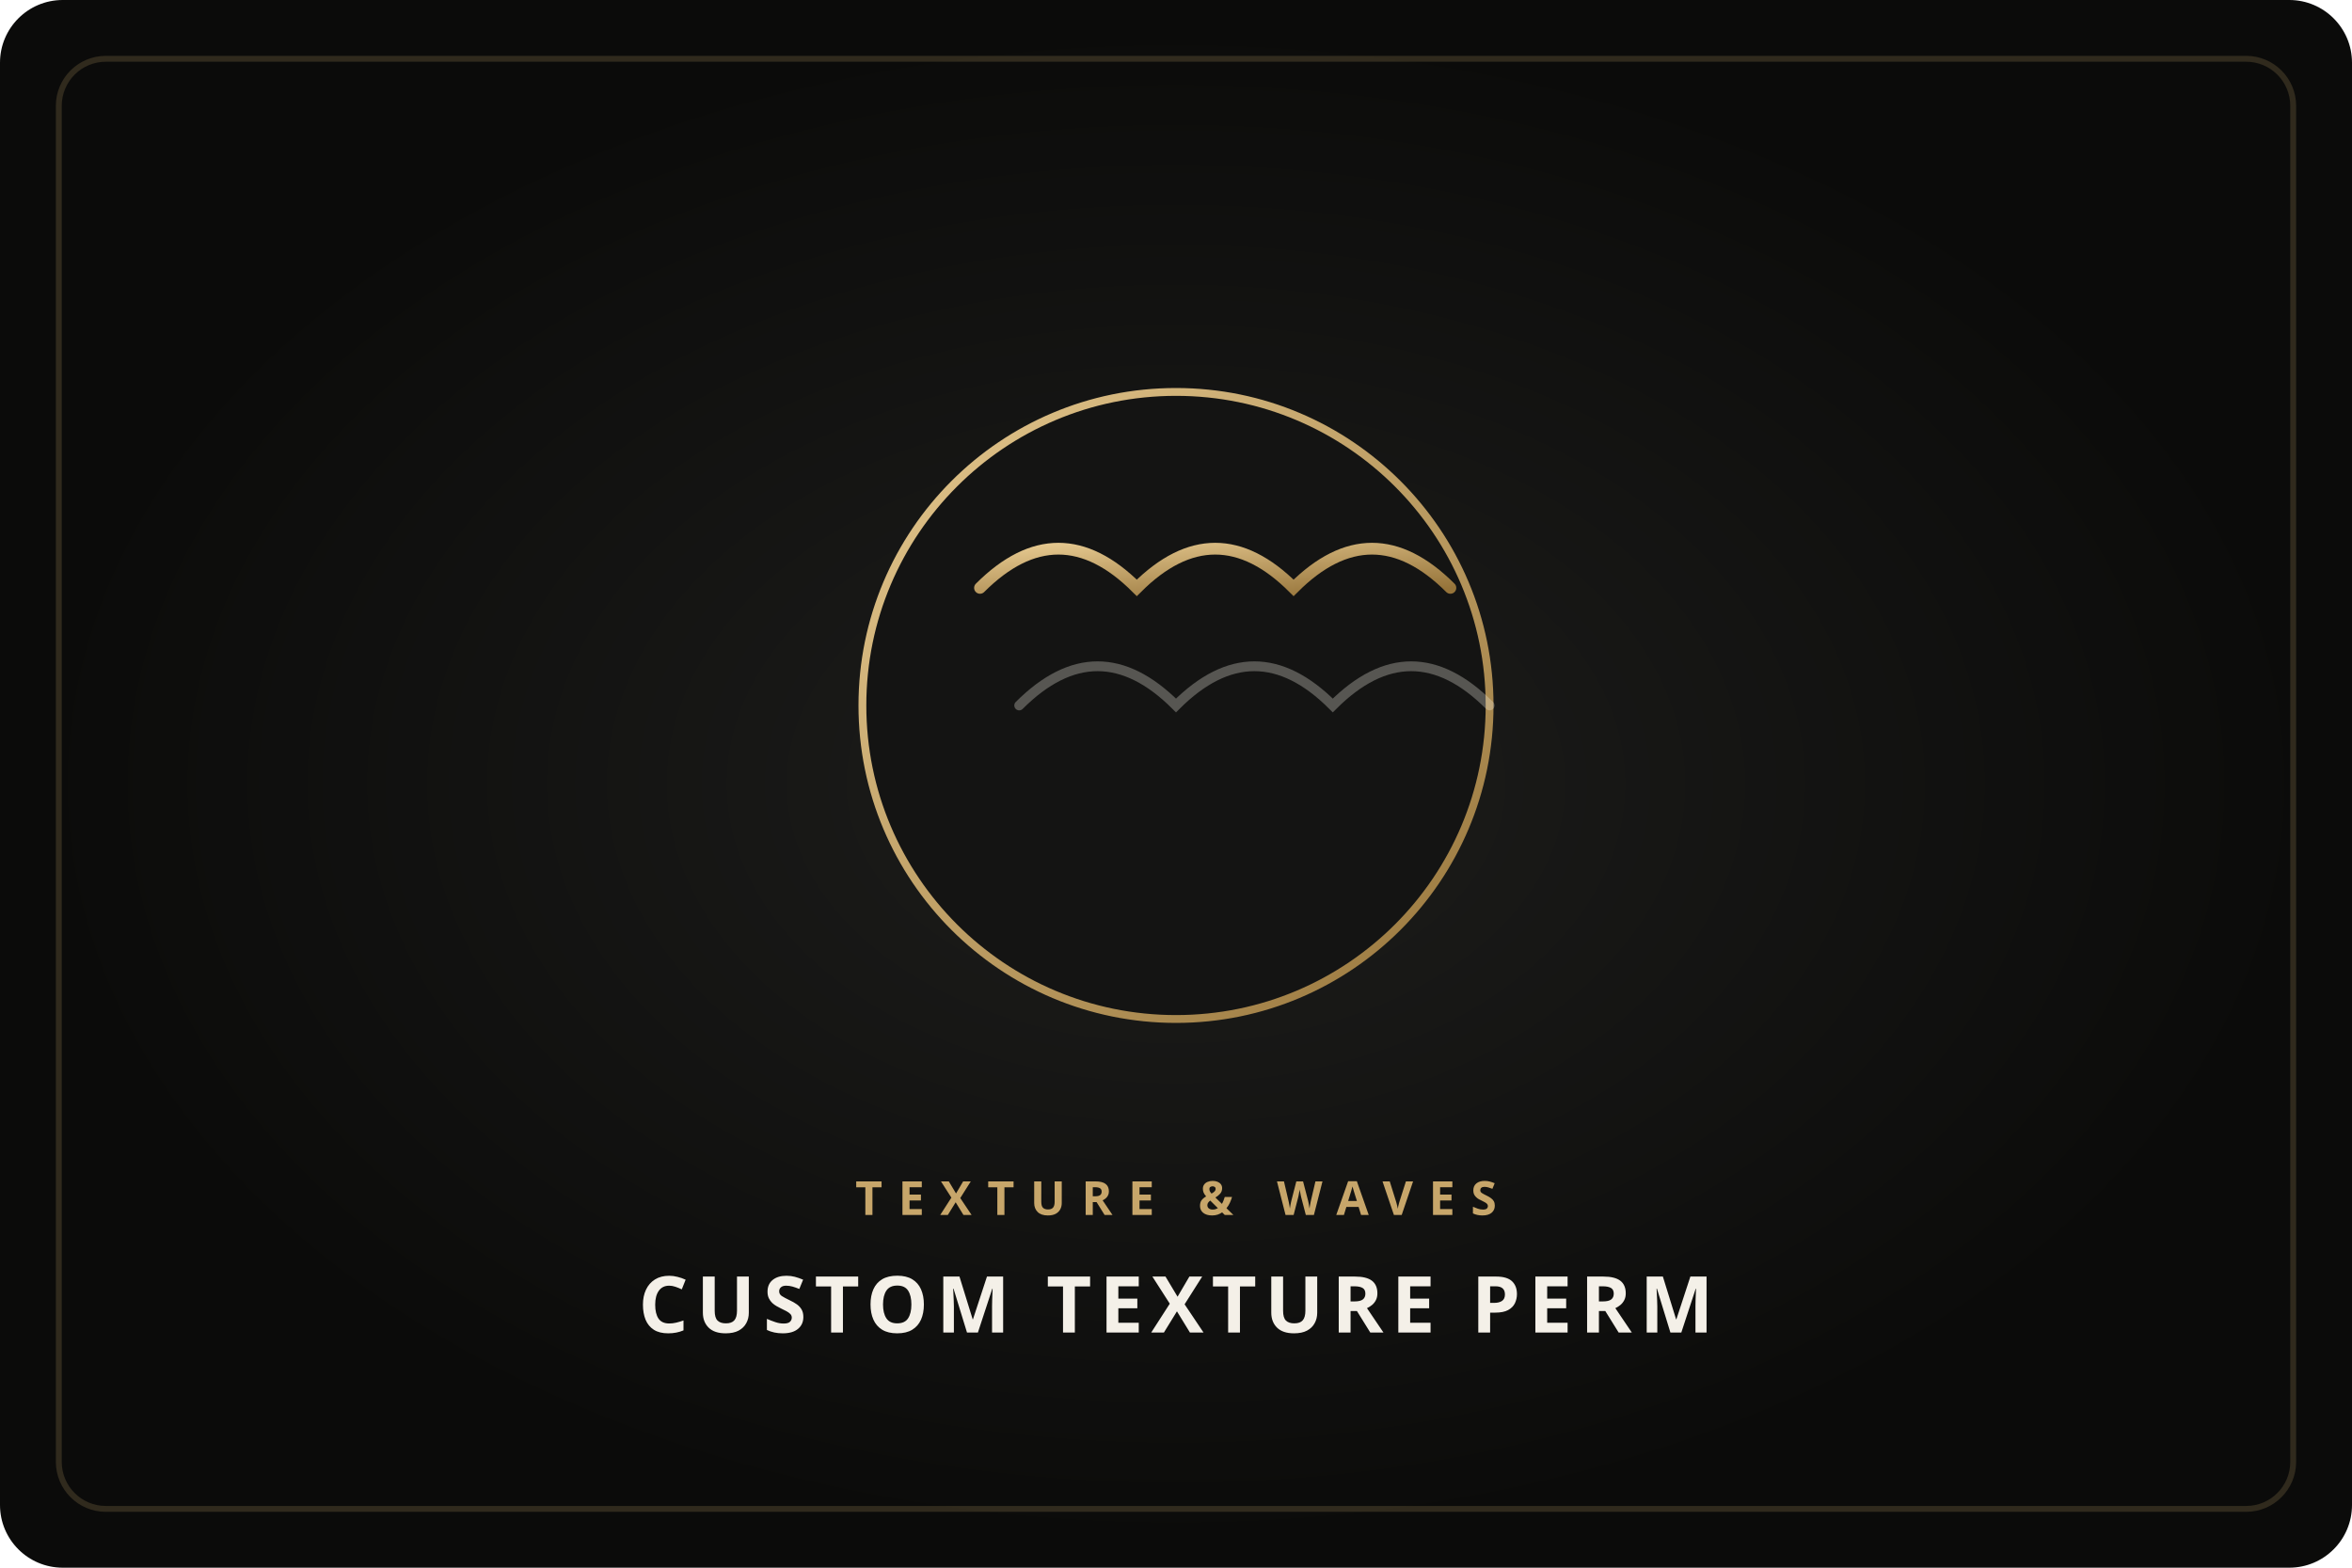
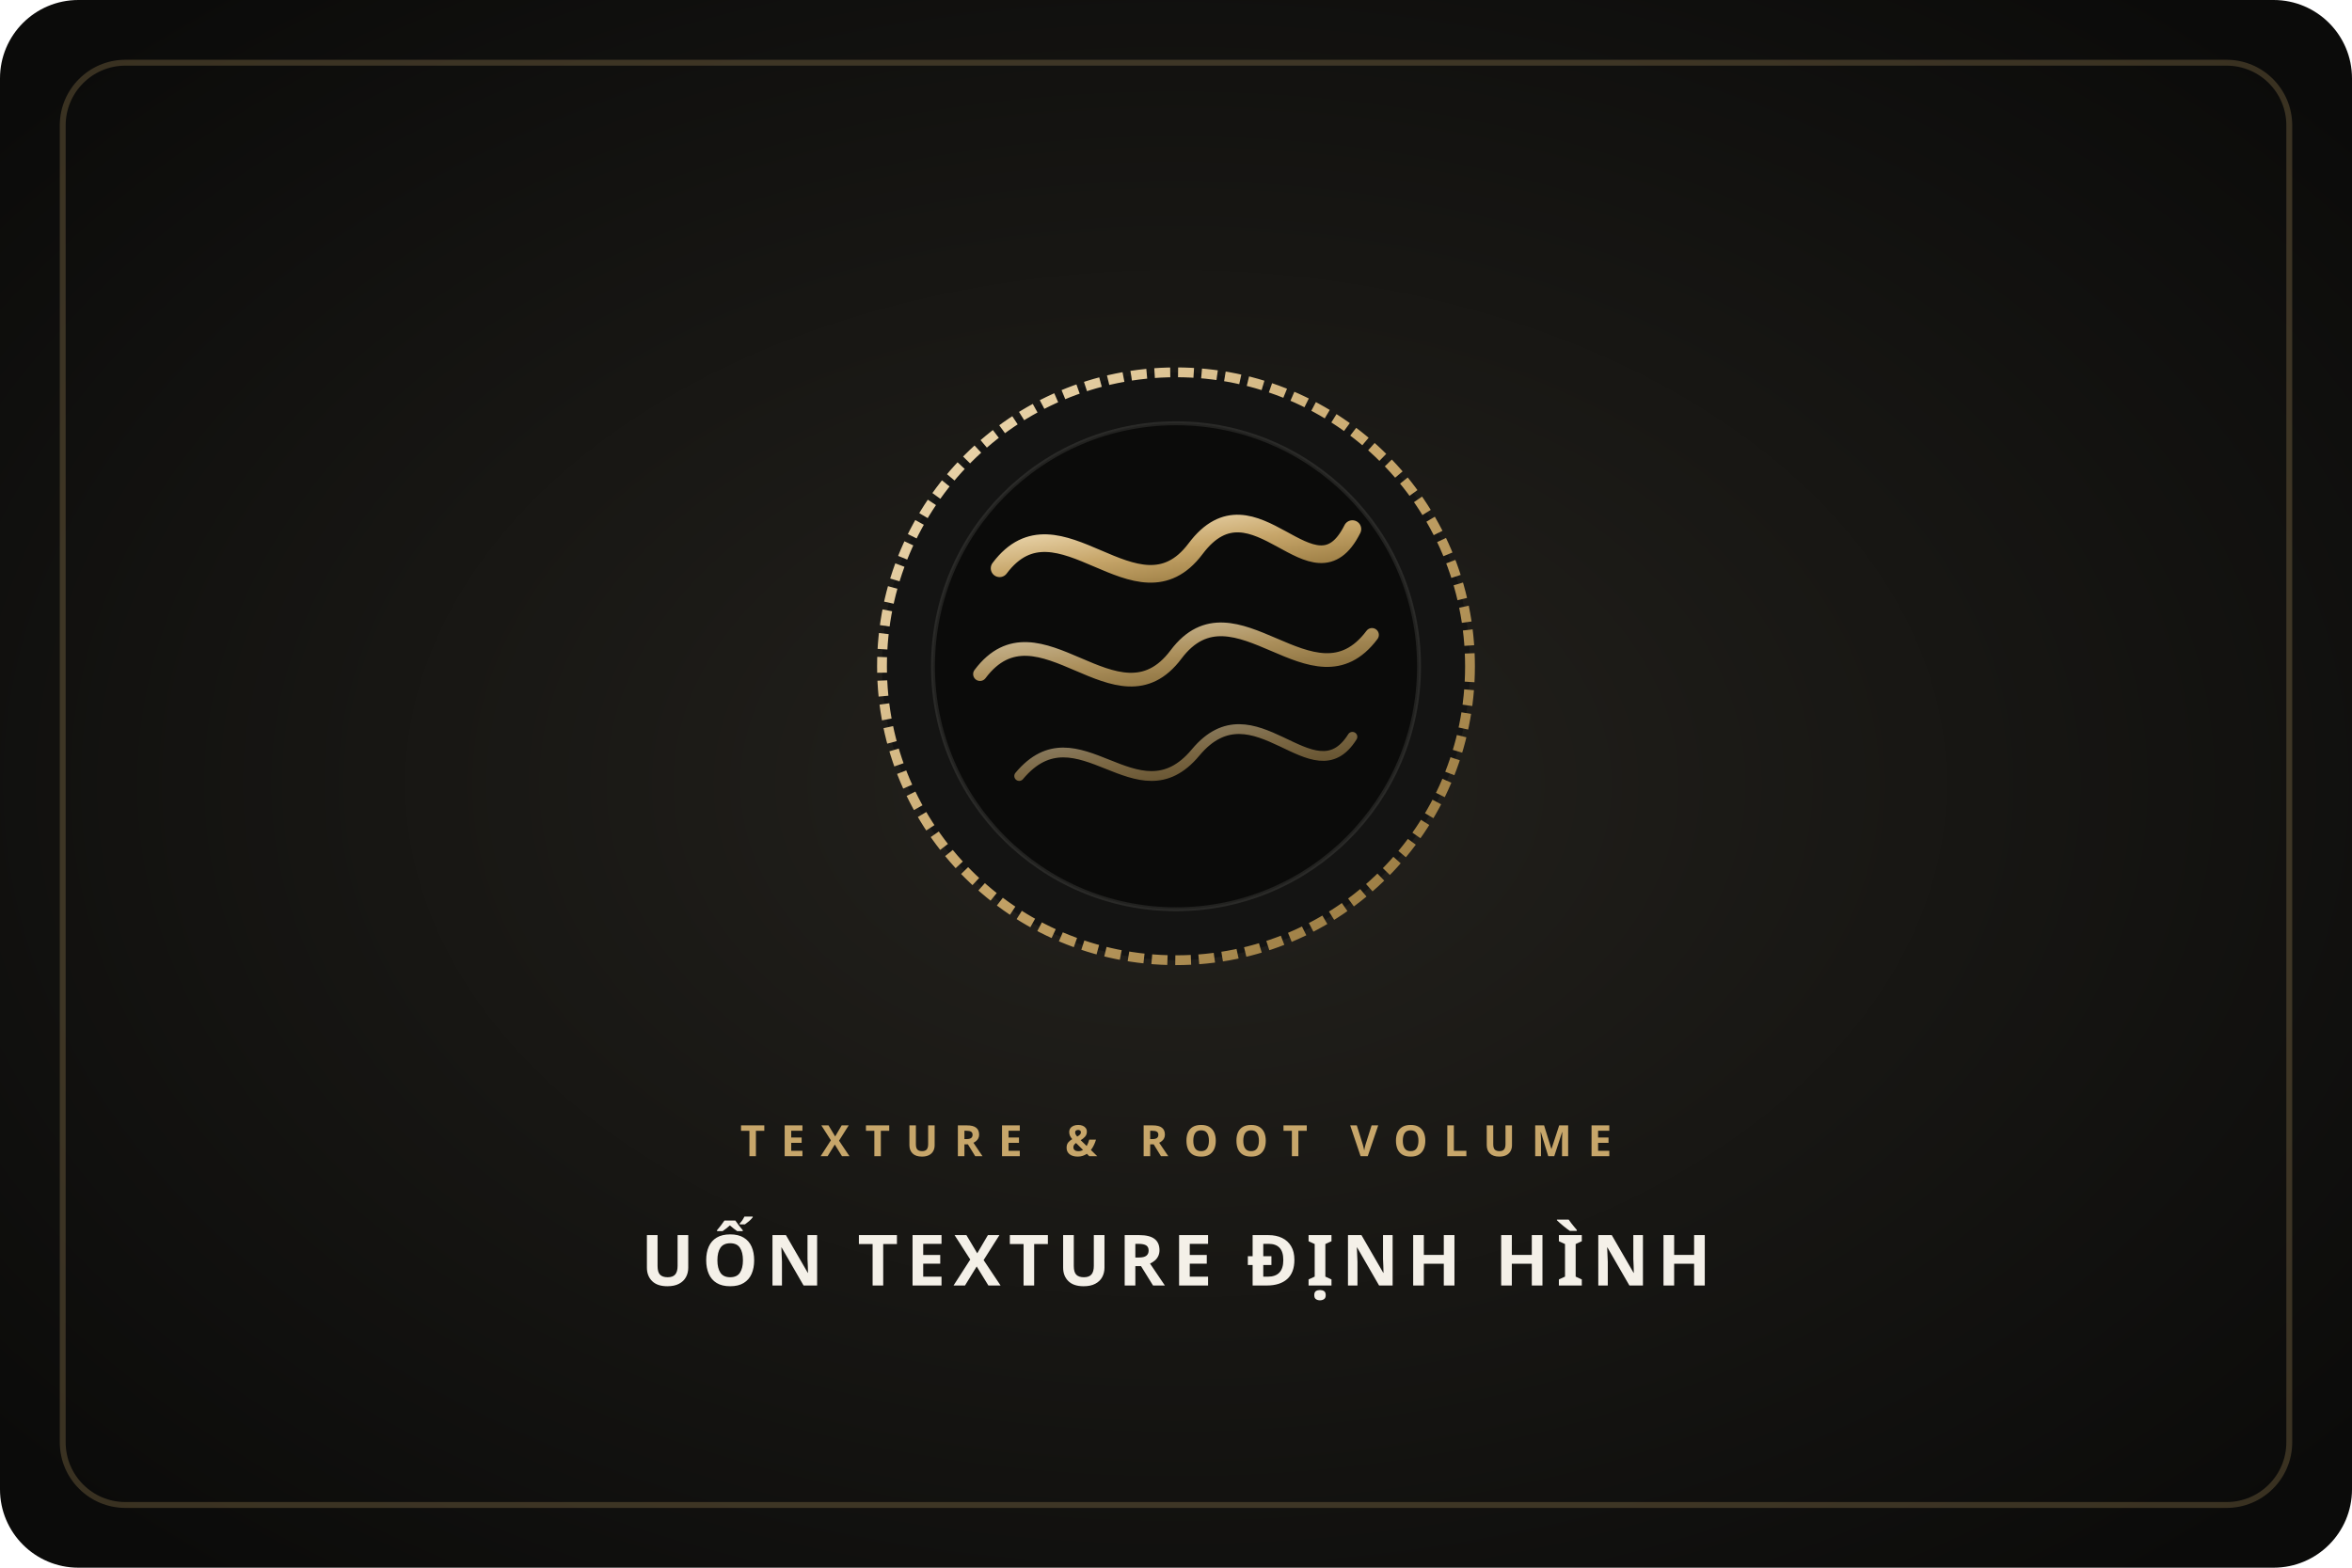
<svg xmlns="http://www.w3.org/2000/svg" viewBox="0 0 600 400" width="600" height="400">
  <defs>
-     <radialGradient id="srvGlow4" cx="50%" cy="50%" r="60%">
-       <stop offset="0%" stop-color="#1E1E1C" />
-       <stop offset="80%" stop-color="#0B0B0A" />
+     <radialGradient id="srvGlow4" cx="50%" cy="50%" r="65%">
+       <stop offset="0%" stop-color="#24221D" />
+       <stop offset="100%" stop-color="#0B0B0A" />
    </radialGradient>
-     <linearGradient id="gold" x1="0%" y1="0%" x2="100%" y2="100%">
-       <stop offset="0%" stop-color="#E5C88F" />
-       <stop offset="100%" stop-color="#96743A" />
+     <linearGradient id="goldGrad4" x1="0%" y1="0%" x2="100%" y2="100%">
+       <stop offset="0%" stop-color="#F4E2BE" />
+       <stop offset="50%" stop-color="#C7A66A" />
+       <stop offset="100%" stop-color="#8F7138" />
    </linearGradient>
  </defs>
-   <rect width="600" height="400" rx="16" fill="url(#srvGlow4)" />
-   <rect x="15" y="15" width="570" height="370" rx="12" fill="none" stroke="rgba(199,166,106,0.2)" stroke-width="1.5" />
-   <circle cx="300" cy="180" r="80" fill="#141413" stroke="url(#gold)" stroke-width="2" />
-   <path d="M250 150 Q270 130 290 150 Q310 130 330 150 Q350 130 370 150" fill="none" stroke="url(#gold)" stroke-width="3" stroke-linecap="round" />
-   <path d="M260 180 Q280 160 300 180 Q320 160 340 180 Q360 160 380 180" fill="none" stroke="rgba(244,240,232,0.3)" stroke-width="2.5" stroke-linecap="round" />
-   <text x="300" y="310" text-anchor="middle" font-family="'Manrope', sans-serif" font-size="12" font-weight="700" letter-spacing="4" fill="#C7A66A">TEXTURE &amp; WAVES</text>
-   <text x="300" y="340" text-anchor="middle" font-family="'Manrope', sans-serif" font-size="20" font-weight="900" letter-spacing="2" fill="#F4F0E8">CUSTOM TEXTURE PERM</text>
+   <rect width="600" height="400" rx="20" fill="url(#srvGlow4)" />
+   <rect x="16" y="16" width="568" height="368" rx="16" fill="none" stroke="rgba(199,166,106,0.25)" stroke-width="1.5" />
+   <circle cx="300" cy="170" r="75" fill="#141413" stroke="url(#goldGrad4)" stroke-width="2.5" stroke-dasharray="4 2" />
+   <circle cx="300" cy="170" r="62" fill="#0B0B0A" stroke="rgba(244,240,232,0.1)" stroke-width="1" />
+   <path d="M255 145 C270 125, 290 160, 305 140 C320 120, 335 155, 345 135" fill="none" stroke="url(#goldGrad4)" stroke-width="4.5" stroke-linecap="round" />
+   <path d="M250 172 C265 152, 285 187, 300 167 C315 147, 335 182, 350 162" fill="none" stroke="url(#goldGrad4)" stroke-width="3.5" stroke-linecap="round" stroke-opacity="0.85" />
+   <path d="M260 198 C275 180, 290 210, 305 192 C320 174, 335 204, 345 188" fill="none" stroke="url(#goldGrad4)" stroke-width="2.5" stroke-linecap="round" stroke-opacity="0.6" />
+   <text x="300" y="295" text-anchor="middle" font-family="'Be Vietnam Pro', system-ui, sans-serif" font-size="11" font-weight="700" letter-spacing="4" fill="#C7A66A">TEXTURE &amp; ROOT VOLUME</text>
+   <text x="300" y="328" text-anchor="middle" font-family="'Be Vietnam Pro', system-ui, sans-serif" font-size="18" font-weight="900" letter-spacing="2" fill="#F4F0E8">UỐN TEXTURE ĐỊNH HÌNH</text>
</svg>
